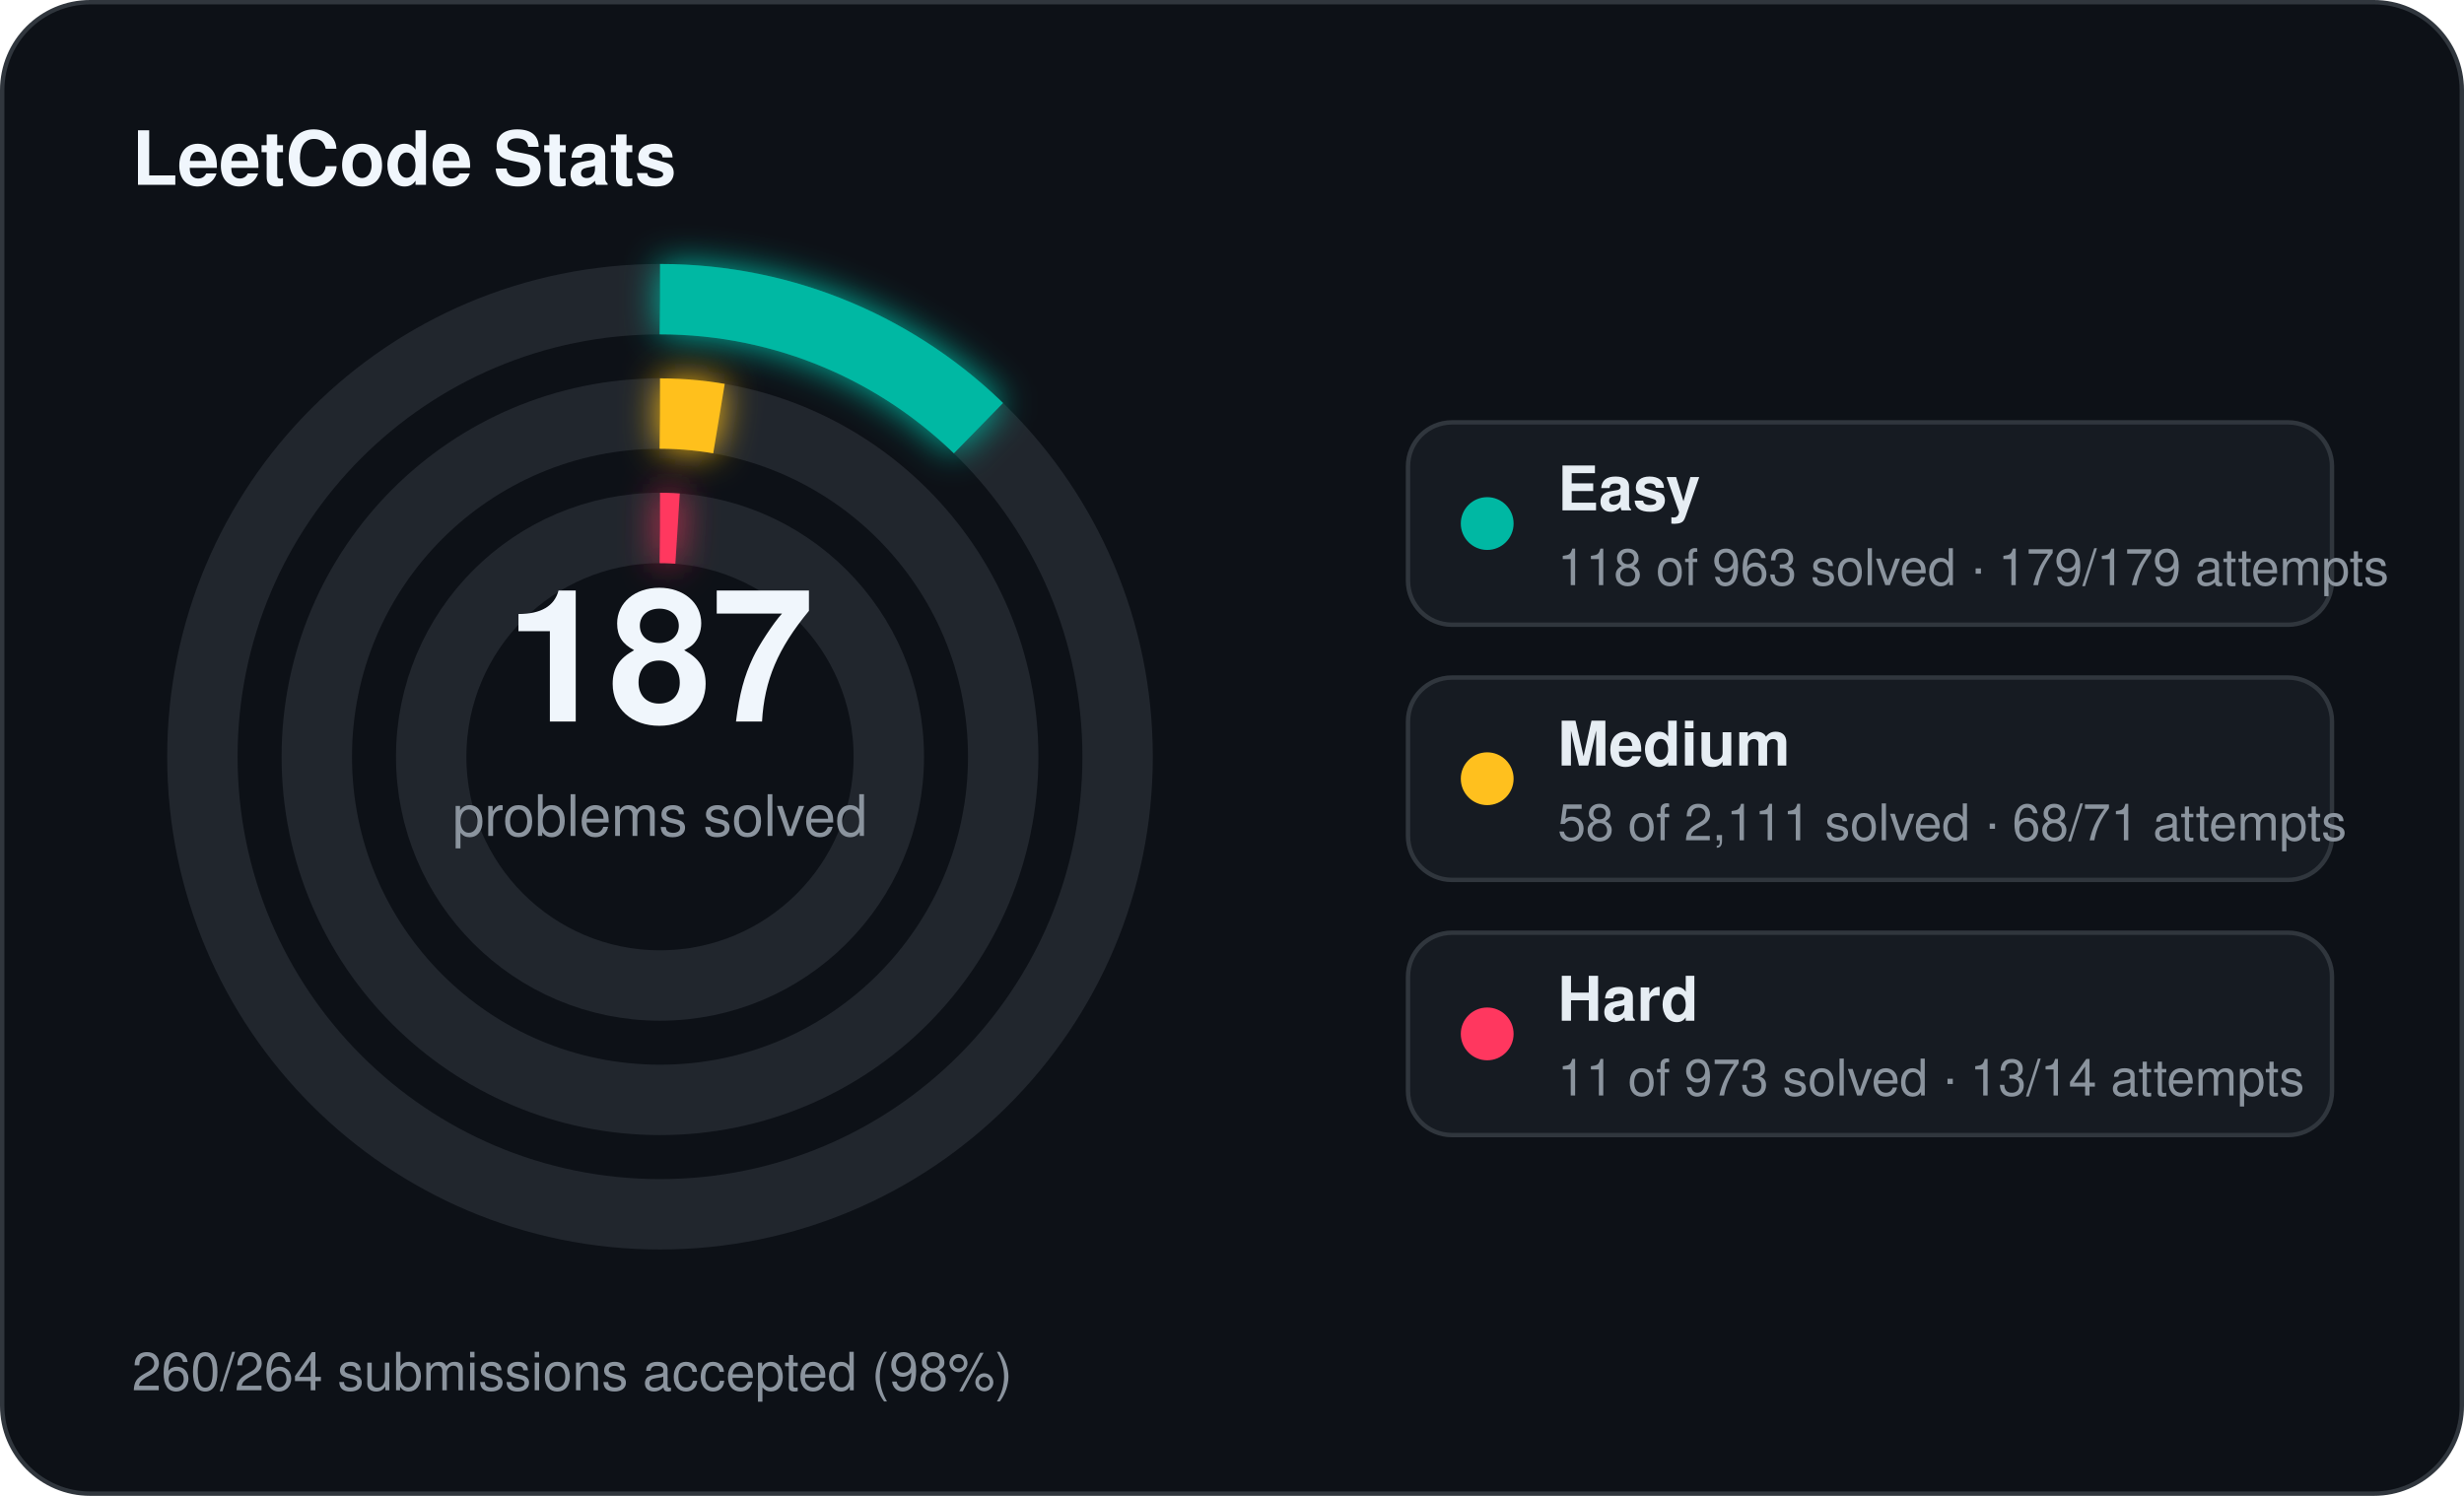
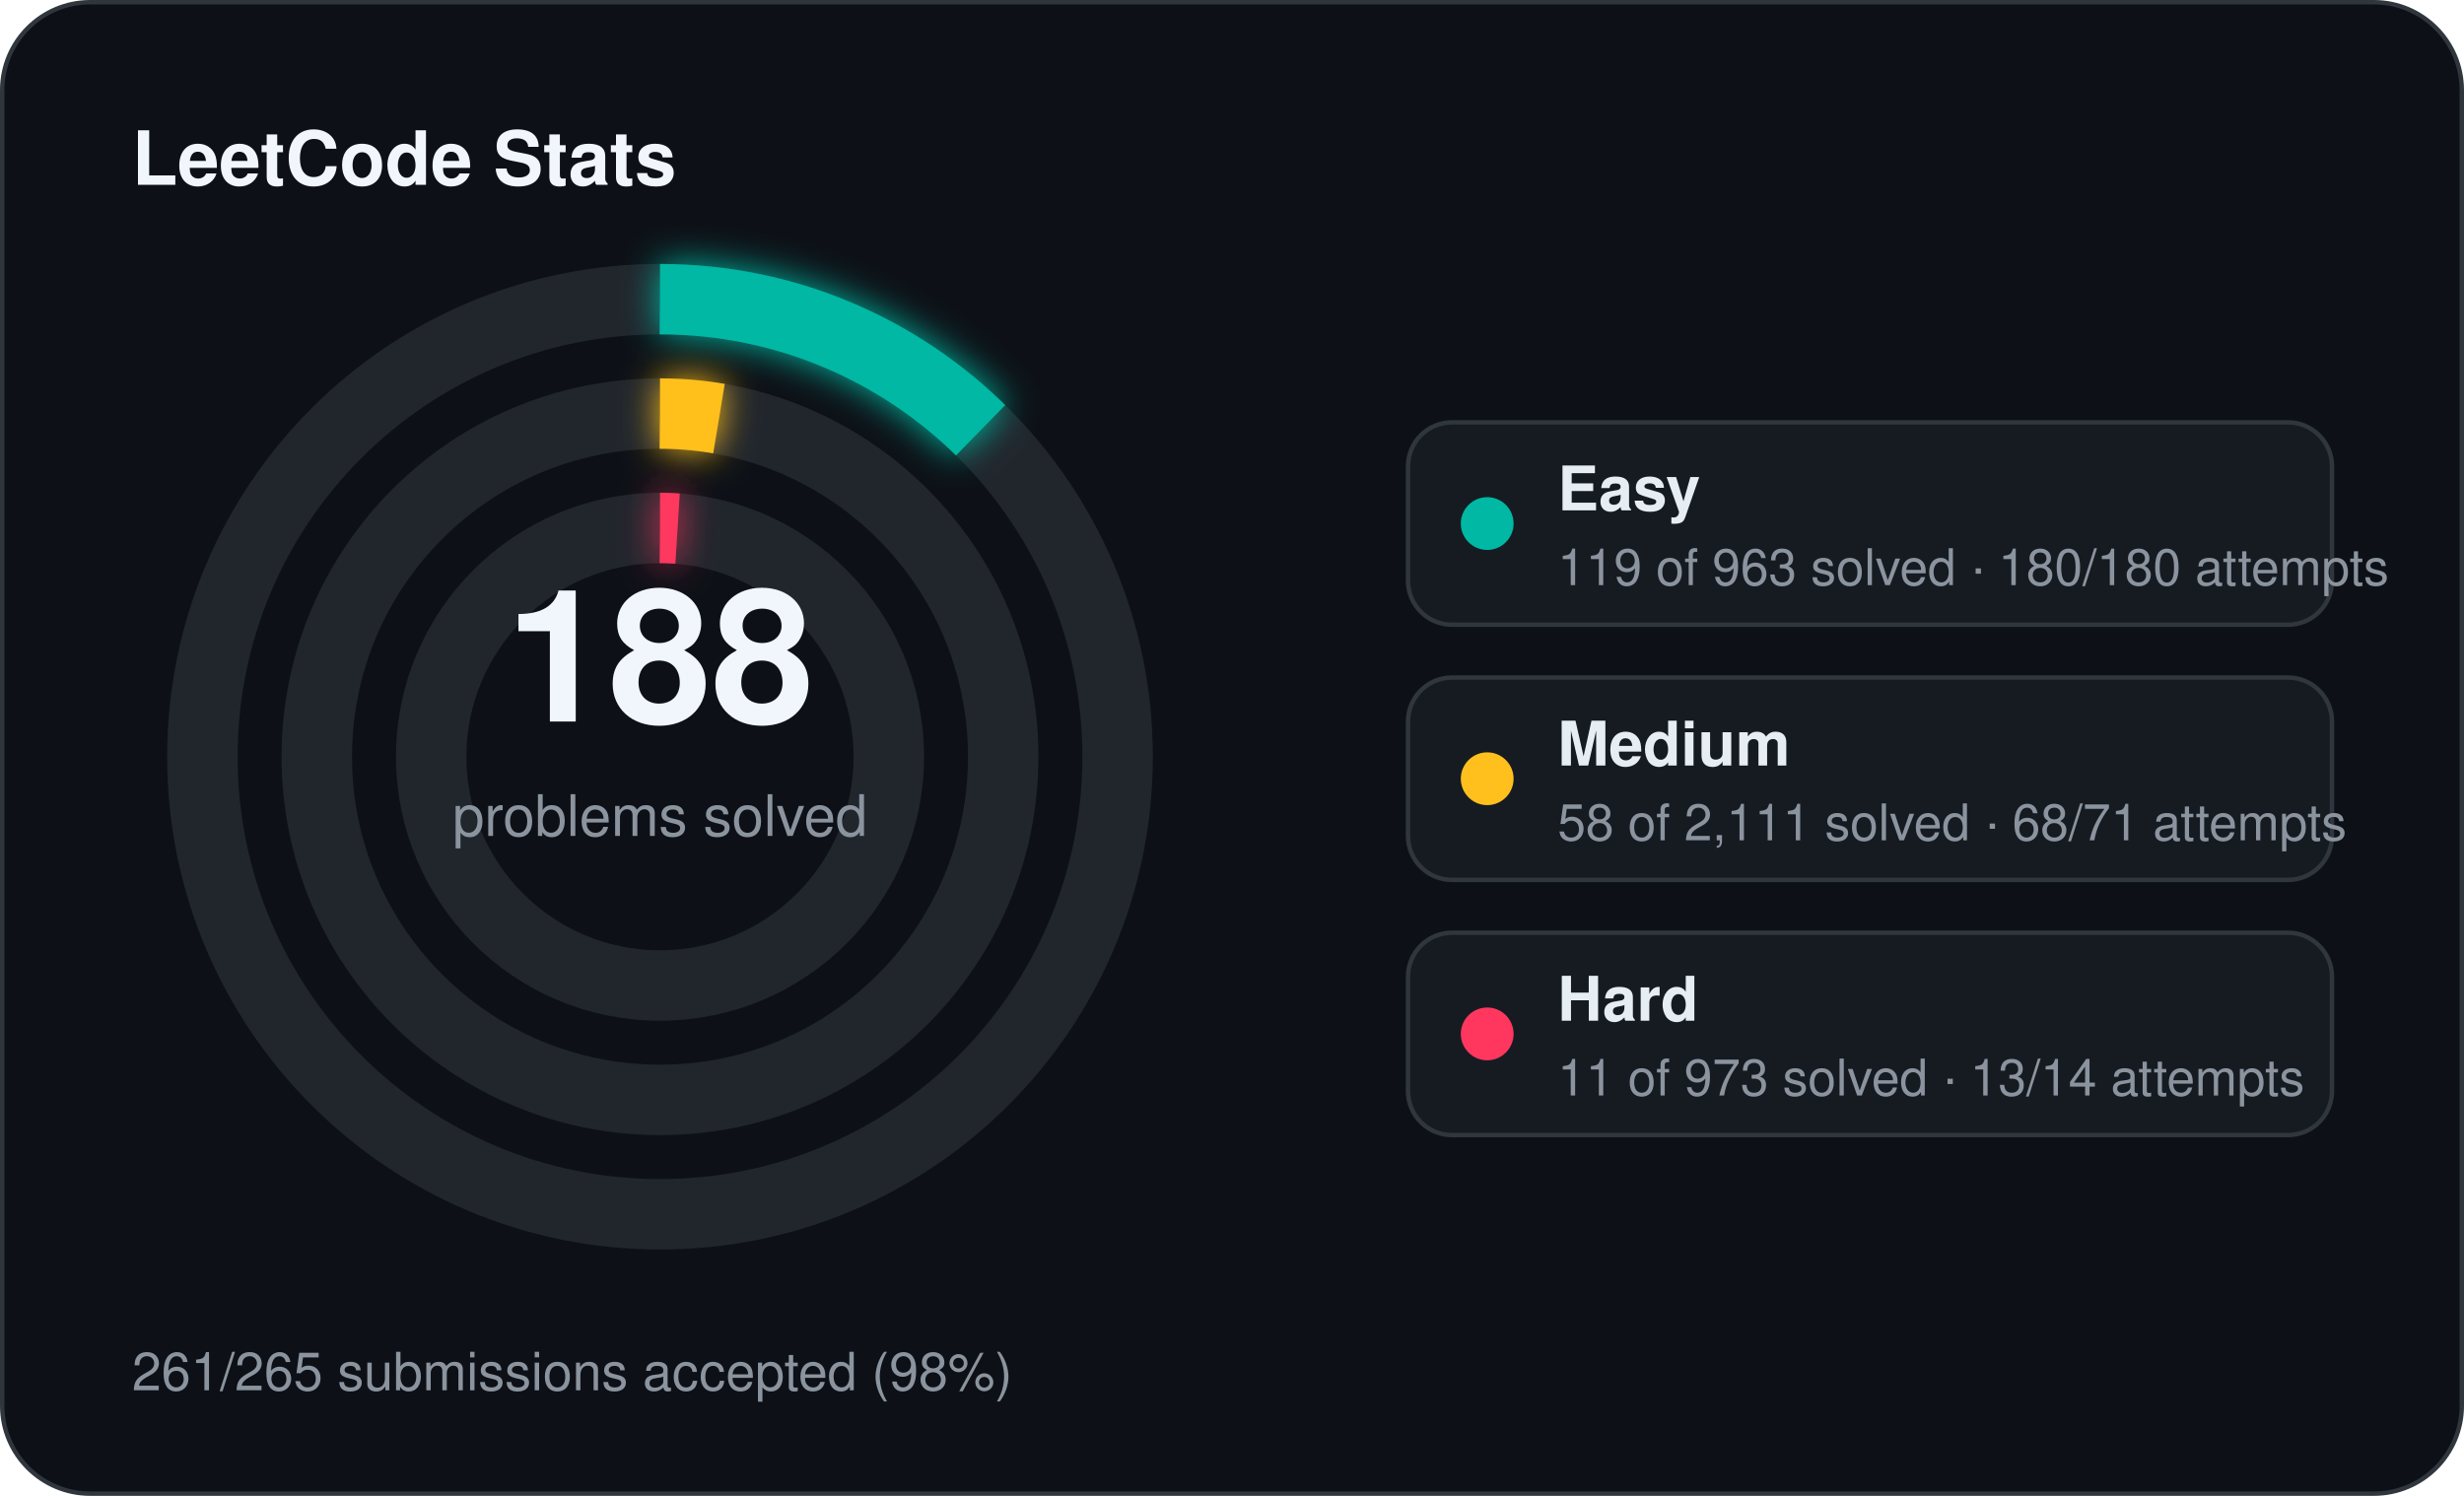
<svg xmlns="http://www.w3.org/2000/svg" width="560" height="340" viewBox="0 0 560 340">
  <defs>
    <filter id="stats-glow" x="-60%" y="-60%" width="220%" height="220%">
      <feGaussianBlur stdDeviation="4" result="blur" />
      <feMerge>
        <feMergeNode in="blur" />
        <feMergeNode in="SourceGraphic" />
      </feMerge>
    </filter>
  </defs>
  <rect x="0.5" y="0.5" width="559" height="339" rx="20" fill="#0d1117" stroke="#30363d" stroke-width="1" />
  <text x="30" y="42" fill="#f0f6fc" font-family="Segoe UI, Helvetica, Arial, sans-serif" font-size="17" font-weight="700">LeetCode Stats</text>
  <circle cx="150" cy="172" r="104" fill="none" stroke="#21262d" stroke-width="16" />
-   <circle cx="150" cy="172" r="104" fill="none" stroke="#00b8a3" stroke-width="16" stroke-linecap="butt" stroke-dasharray="80.07 653.45" transform="rotate(-90 150 172)" filter="url(#stats-glow)" />
+   <circle cx="150" cy="172" r="104" fill="none" stroke="#00b8a3" stroke-width="16" stroke-linecap="butt" stroke-dasharray="80.75 653.45" transform="rotate(-90 150 172)" filter="url(#stats-glow)" />
  <circle cx="150" cy="172" r="78" fill="none" stroke="#21262d" stroke-width="16" />
  <circle cx="150" cy="172" r="78" fill="none" stroke="#ffc01e" stroke-width="16" stroke-linecap="butt" stroke-dasharray="13.47 490.09" transform="rotate(-90 150 172)" filter="url(#stats-glow)" />
  <circle cx="150" cy="172" r="52" fill="none" stroke="#21262d" stroke-width="16" />
  <circle cx="150" cy="172" r="52" fill="none" stroke="#ff375f" stroke-width="16" stroke-linecap="butt" stroke-dasharray="4.00 326.73" transform="rotate(-90 150 172)" filter="url(#stats-glow)" />
-   <text x="150" y="164" text-anchor="middle" fill="#f0f6fc" font-family="Segoe UI, Helvetica, Arial, sans-serif" font-size="42" font-weight="700">187</text>
+   <text x="150" y="164" text-anchor="middle" fill="#f0f6fc" font-family="Segoe UI, Helvetica, Arial, sans-serif" font-size="42" font-weight="700">188</text>
  <text x="150" y="190" text-anchor="middle" fill="#8b949e" font-family="Segoe UI, Helvetica, Arial, sans-serif" font-size="13">problems solved</text>
  <rect x="320" y="96" width="210" height="46" rx="10" fill="#161b22" stroke="#30363d" stroke-width="1" />
  <circle cx="338" cy="119" r="6" fill="#00b8a3" />
  <text x="354" y="116" fill="#e6edf3" font-family="Segoe UI, Helvetica, Arial, sans-serif" font-size="14" font-weight="600">Easy</text>
-   <text x="354" y="133" fill="#8b949e" font-family="Segoe UI, Helvetica, Arial, sans-serif" font-size="11.5">118 of 963 solved · 179/179 attempts</text>
+   <text x="354" y="133" fill="#8b949e" font-family="Segoe UI, Helvetica, Arial, sans-serif" font-size="11.5">119 of 963 solved · 180/180 attempts</text>
  <rect x="320" y="154" width="210" height="46" rx="10" fill="#161b22" stroke="#30363d" stroke-width="1" />
  <circle cx="338" cy="177" r="6" fill="#ffc01e" />
  <text x="354" y="174" fill="#e6edf3" font-family="Segoe UI, Helvetica, Arial, sans-serif" font-size="14" font-weight="600">Medium</text>
  <text x="354" y="191" fill="#8b949e" font-family="Segoe UI, Helvetica, Arial, sans-serif" font-size="11.5">58 of 2,111 solved · 68/71 attempts</text>
  <rect x="320" y="212" width="210" height="46" rx="10" fill="#161b22" stroke="#30363d" stroke-width="1" />
  <circle cx="338" cy="235" r="6" fill="#ff375f" />
  <text x="354" y="232" fill="#e6edf3" font-family="Segoe UI, Helvetica, Arial, sans-serif" font-size="14" font-weight="600">Hard</text>
  <text x="354" y="249" fill="#8b949e" font-family="Segoe UI, Helvetica, Arial, sans-serif" font-size="11.5">11 of 973 solved · 13/14 attempts</text>
-   <text x="30" y="316" fill="#8b949e" font-family="Segoe UI, Helvetica, Arial, sans-serif" font-size="12">260/264 submissions accepted (98%)</text>
+   <text x="30" y="316" fill="#8b949e" font-family="Segoe UI, Helvetica, Arial, sans-serif" font-size="12">261/265 submissions accepted (98%)</text>
</svg>
